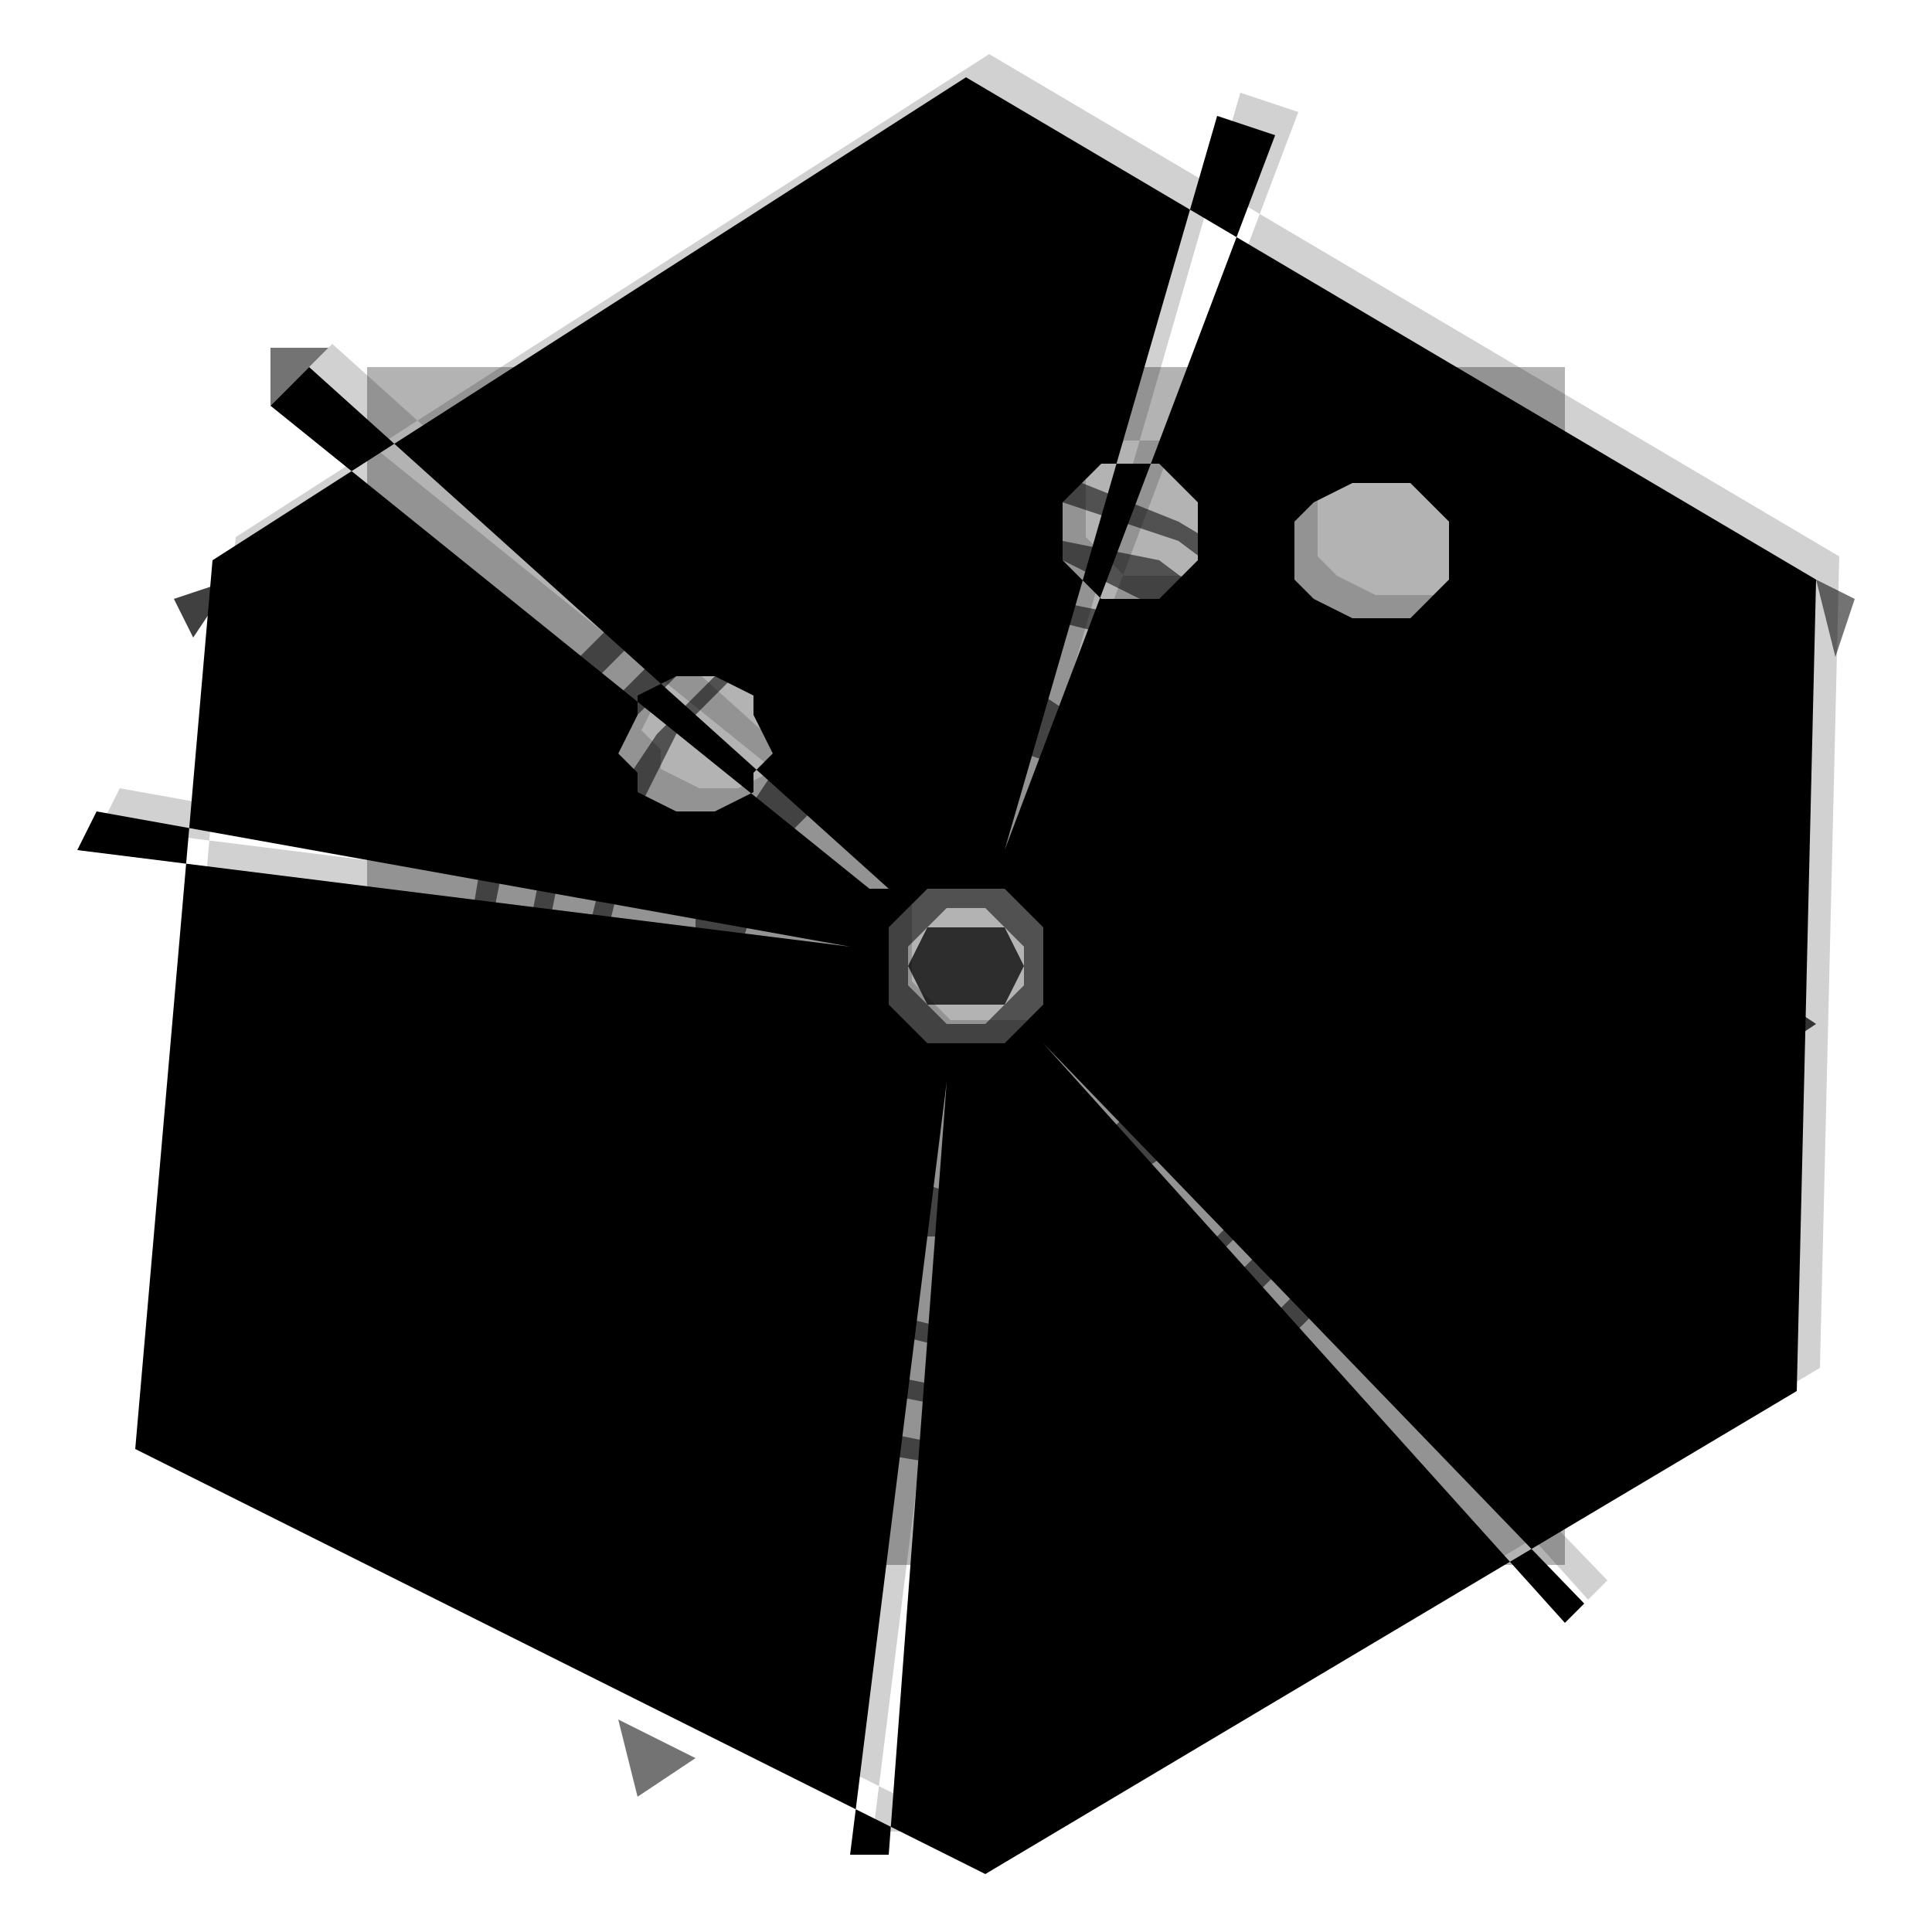
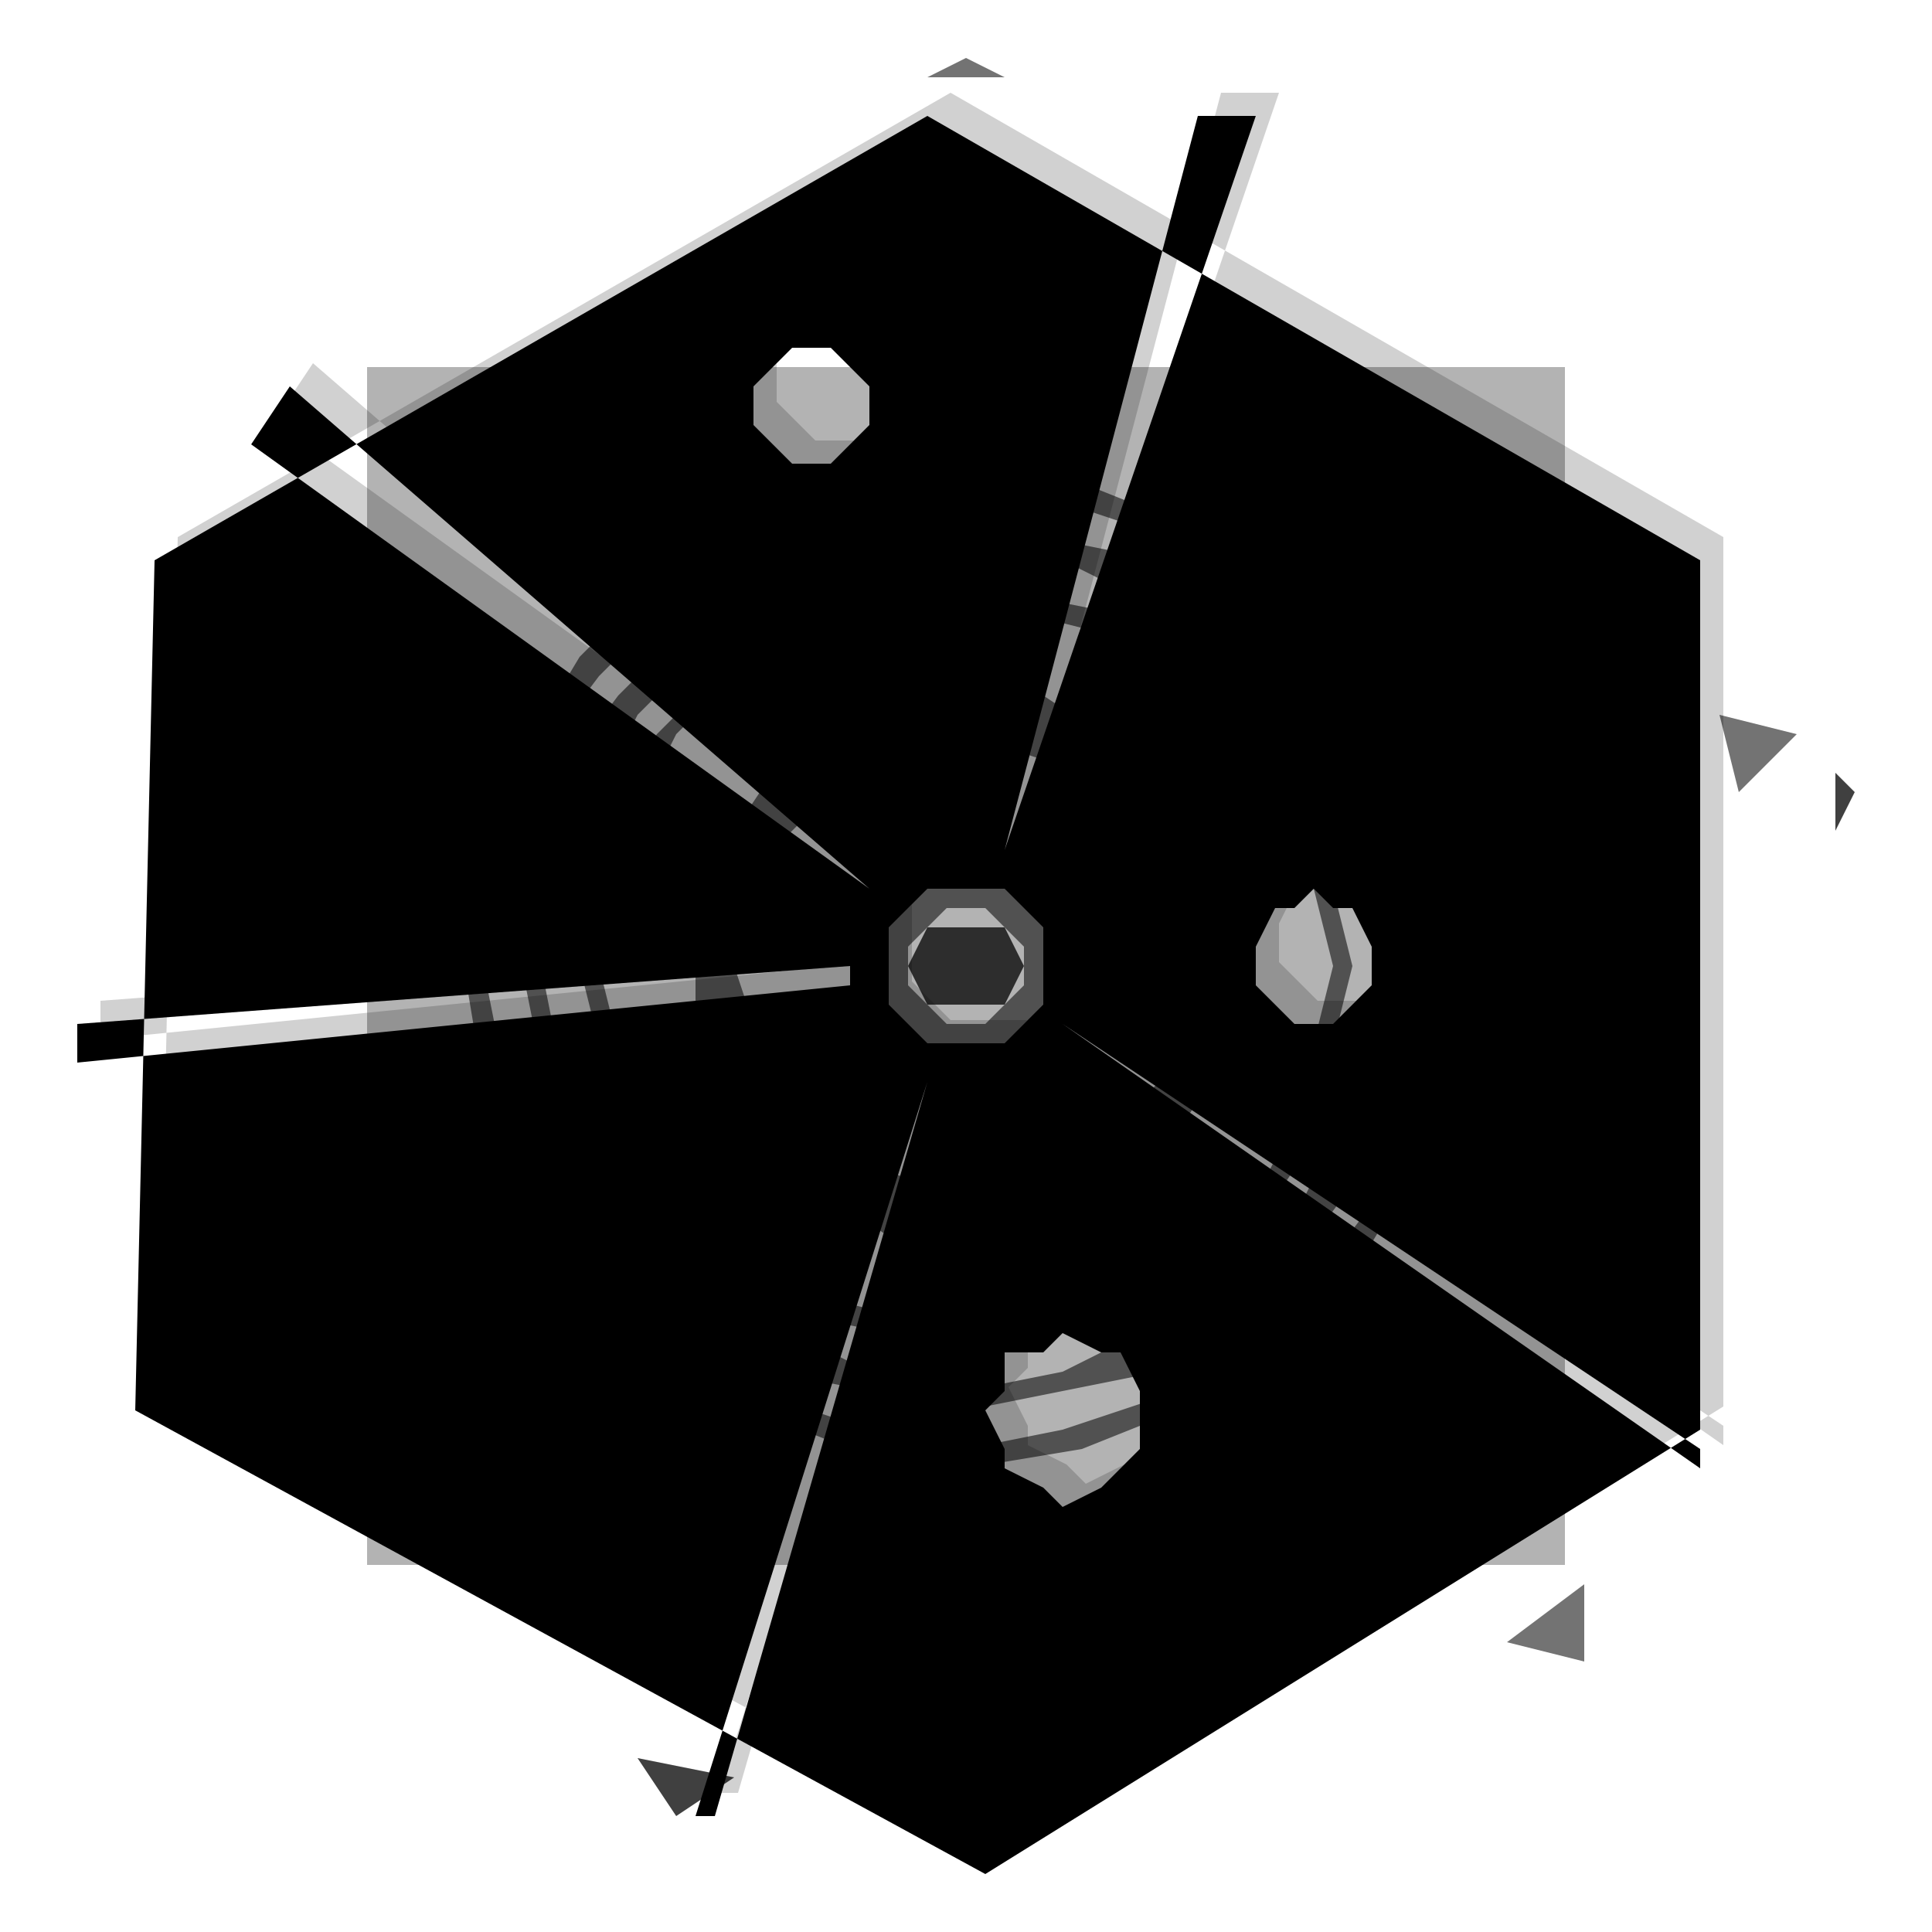
<svg xmlns="http://www.w3.org/2000/svg" viewBox="0 0 100 100" role="img" aria-label="@playform/ets-hook-dsh-replay-suggester - spike-star">
  <style>
		@media (prefers-reduced-motion: no-preference) {
			.ets-hook-dsh-replay-suggester-scene * { transform-box: view-box; transform-origin: 50% 50%; }
- 		.ets-hook-dsh-replay-suggester-counter { animation: ets-hook-dsh-replay-suggester-counter 28s linear -3s infinite; }
+ 		.ets-hook-dsh-replay-suggester-counter { animation: ets-hook-dsh-replay-suggester-counter 23s linear -4s infinite; }
		@keyframes ets-hook-dsh-replay-suggester-counter { to { transform: rotate(-360deg); } }
- 		.ets-hook-dsh-replay-suggester-breathe { animation: ets-hook-dsh-replay-suggester-breathe 6s ease-in-out -3s infinite; }
+ 		.ets-hook-dsh-replay-suggester-breathe { animation: ets-hook-dsh-replay-suggester-breathe 8s ease-in-out -4s infinite; }
		@keyframes ets-hook-dsh-replay-suggester-breathe { 50% { transform: scale(1.06); opacity: 0.85; } }
- 		.ets-hook-dsh-replay-suggester-fire { animation: ets-hook-dsh-replay-suggester-fire 2.6s ease-in-out infinite; }
+ 		.ets-hook-dsh-replay-suggester-fire { animation: ets-hook-dsh-replay-suggester-fire 2.7s ease-in-out infinite; }
		@keyframes ets-hook-dsh-replay-suggester-fire { 0%, 100% { opacity: 0.35; } 50% { opacity: 1; } }
- 		.ets-hook-dsh-replay-suggester-twinkle { animation: ets-hook-dsh-replay-suggester-twinkle 12s ease-in-out -3s infinite; }
+ 		.ets-hook-dsh-replay-suggester-twinkle { animation: ets-hook-dsh-replay-suggester-twinkle 7s ease-in-out -4s infinite; }
		@keyframes ets-hook-dsh-replay-suggester-twinkle { 0%, 100% { transform: scale(0.94); opacity: 0.4; } 50% { transform: scale(1.06); opacity: 1; } }
- 		.ets-hook-dsh-replay-suggester-trace { animation: ets-hook-dsh-replay-suggester-trace 5s ease-in-out -3s infinite; }
+ 		.ets-hook-dsh-replay-suggester-trace { animation: ets-hook-dsh-replay-suggester-trace 4s ease-in-out -4s infinite; }
		@keyframes ets-hook-dsh-replay-suggester-trace { 0%, 100% { transform: translate(0, 0); opacity: 1; } 50% { transform: translate(1.4px, -1.4px); opacity: 0.35; } }
		}
	</style>
  <defs>
    <path id="ets-hook-dsh-replay-suggester-0" d="M81,81 L19,81 L19,19 L81,19 Z" />
-     <path id="ets-hook-dsh-replay-suggester-1" d="M58,16 L57,18 L55,19 L54,18 L53,16 L54,15 L55,14 L57,15 Z" />
-     <path id="ets-hook-dsh-replay-suggester-2" d="M82,68 L81,69 L79,70 L77,69 L77,68 L77,66 L79,65 L81,66 Z" />
-     <path id="ets-hook-dsh-replay-suggester-3" d="M28,74 L28,76 L26,76 L24,76 L24,74 L24,72 L26,72 L28,72 Z" />
-     <path id="ets-hook-dsh-replay-suggester-4" d="M93,72 L51,97 L7,75 L11,29 L50,4 L94,30 Z M54,54 L82,83 L81,84 L54,54 Z M40,39 L39,40 L39,41 L37,42 L36,42 L35,42 L33,41 L33,40 L32,39 L33,37 L33,36 L35,35 L36,35 L37,35 L39,36 L39,37 Z M49,56 L46,96 L44,96 L49,56 Z M44,49 L4,44 L5,42 L44,49 Z M62,28 L62,29 L61,30 L60,31 L59,31 L57,31 L56,30 L55,29 L55,28 L55,26 L56,25 L57,24 L59,24 L60,24 L61,25 L62,26 Z M45,46 L14,21 L16,19 L46,46 Z M52,44 L63,6 L66,7 L52,44 Z M75,29 L75,30 L74,31 L73,32 L71,32 L70,32 L68,31 L67,30 L67,29 L67,27 L68,26 L70,25 L71,25 L73,25 L74,26 L75,27 Z M54,50 L54,52 L53,53 L52,54 L50,54 L48,54 L47,53 L46,52 L46,50 L46,48 L47,47 L48,46 L50,46 L52,46 L53,47 L54,48 Z" />
+     <path id="ets-hook-dsh-replay-suggester-1" d="M19,56 L18,58 L17,58 L15,58 L14,56 L15,54 L17,54 L18,54 Z" />
+     <path id="ets-hook-dsh-replay-suggester-2" d="M32,78 L32,79 L30,80 L28,79 L28,78 L28,76 L30,75 L32,76 Z" />
+     <path id="ets-hook-dsh-replay-suggester-3" d="M55,16 L54,18 L52,18 L51,18 L50,16 L51,14 L52,14 L54,14 Z" />
+     <path id="ets-hook-dsh-replay-suggester-4" d="M88,74 L51,97 L7,73 L8,29 L48,6 L88,29 Z M55,53 L88,75 L88,76 L55,53 Z M71,50 L71,51 L70,52 L69,53 L68,53 L67,53 L66,52 L65,51 L65,50 L65,49 L66,47 L67,47 L68,46 L69,47 L70,47 L71,49 Z M48,56 L37,94 L36,94 L48,56 Z M44,51 L4,55 L4,53 L44,50 Z M59,73 L59,75 L58,76 L57,77 L55,78 L54,77 L52,76 L52,75 L51,73 L52,72 L52,70 L54,70 L55,69 L57,70 L58,70 L59,72 Z M45,46 L13,23 L15,20 L45,46 Z M52,44 L62,6 L65,6 L52,44 Z M45,21 L45,22 L44,23 L43,24 L42,24 L41,24 L40,23 L39,22 L39,21 L39,20 L40,19 L41,18 L42,18 L43,18 L44,19 L45,20 Z M54,50 L54,52 L53,53 L52,54 L50,54 L48,54 L47,53 L46,52 L46,50 L46,48 L47,47 L48,46 L50,46 L52,46 L53,47 L54,48 Z" />
    <path id="ets-hook-dsh-replay-suggester-5" d="M64,50 L64,54 L62,57 L60,60 L57,62 L54,64 L50,64 L46,64 L43,62 L40,60 L38,57 L36,54 L36,50 L36,46 L38,43 L40,40 L43,38 L46,36 L50,36 L54,36 L57,38 L60,40 L62,43 L64,46 Z M62,50 L61,53 L60,56 L58,58 L56,60 L53,61 L50,62 L47,61 L44,60 L42,58 L40,56 L39,53 L38,50 L39,47 L40,44 L42,42 L44,40 L47,39 L50,38 L53,39 L56,40 L58,42 L60,44 L61,47 Z" />
    <path id="ets-hook-dsh-replay-suggester-6" d="M55,50 L55,52 L54,54 L52,55 L50,55 L48,55 L46,54 L45,52 L45,50 L45,48 L46,46 L48,45 L50,45 L52,45 L54,46 L55,48 Z M53,50 L53,51 L52,52 L51,53 L50,53 L49,53 L48,52 L47,51 L47,50 L47,49 L48,48 L49,47 L50,47 L51,47 L52,48 L53,49 Z" />
    <path id="ets-hook-dsh-replay-suggester-7" d="M70,50 L69,54 L68,59 L66,62 L62,66 L59,68 L54,69 L50,70 L46,69 L41,68 L38,66 L34,62 L32,59 L31,54 L30,50 L31,46 L32,41 L34,38 L38,34 L41,32 L46,31 L50,30 L54,31 L59,32 L62,34 L66,38 L68,41 L69,46 Z M69,50 L68,54 L67,58 L65,62 L62,65 L58,67 L54,68 L50,69 L46,68 L42,67 L38,65 L35,62 L33,58 L32,54 L31,50 L32,46 L33,42 L35,38 L38,35 L42,33 L46,32 L50,31 L54,32 L58,33 L62,35 L65,38 L67,42 L68,46 Z" />
    <path id="ets-hook-dsh-replay-suggester-8" d="M73,50 L72,55 L71,60 L68,64 L64,68 L60,71 L55,72 L50,73 L45,72 L40,71 L36,68 L32,64 L29,60 L28,55 L27,50 L28,45 L29,40 L32,36 L36,32 L40,29 L45,28 L50,27 L55,28 L60,29 L64,32 L68,36 L71,40 L72,45 Z M72,50 L71,55 L69,59 L67,63 L63,67 L59,69 L55,71 L50,72 L45,71 L41,69 L37,67 L33,63 L31,59 L29,55 L28,50 L29,45 L31,41 L33,37 L37,33 L41,31 L45,29 L50,28 L55,29 L59,31 L63,33 L67,37 L69,41 L71,45 Z" />
    <path id="ets-hook-dsh-replay-suggester-9" d="M76,50 L75,56 L73,61 L70,66 L66,70 L61,73 L56,75 L50,76 L44,75 L39,73 L34,70 L30,66 L27,61 L25,56 L24,50 L25,44 L27,39 L30,34 L34,30 L39,27 L44,25 L50,24 L56,25 L61,27 L66,30 L70,34 L73,39 L75,44 Z M75,50 L74,55 L72,61 L69,65 L65,69 L61,72 L55,74 L50,75 L45,74 L39,72 L35,69 L31,65 L28,61 L26,55 L25,50 L26,45 L28,39 L31,35 L35,31 L39,28 L45,26 L50,25 L55,26 L61,28 L65,31 L69,35 L72,39 L74,45 Z" />
    <path id="ets-hook-dsh-replay-suggester-10" d="M74,57 L73,58 L73,58 L72,57 L73,56 L73,56 Z" />
    <path id="ets-hook-dsh-replay-suggester-11" d="M33,66 L33,67 L32,67 L32,66 L32,66 L33,66 Z" />
    <path id="ets-hook-dsh-replay-suggester-12" d="M45,27 L45,27 L44,27 L44,27 L44,26 L45,26 Z" />
-     <path id="ets-hook-dsh-replay-suggester-13" d="M94,30 L96,31 L95,34 Z" />
-     <path id="ets-hook-dsh-replay-suggester-14" d="M91,51 L94,53 L91,55 Z" />
-     <path id="ets-hook-dsh-replay-suggester-15" d="M36,91 L33,93 L32,89 Z" />
-     <path id="ets-hook-dsh-replay-suggester-16" d="M10,33 L9,31 L12,30 Z" />
-     <path id="ets-hook-dsh-replay-suggester-17" d="M14,21 L14,18 L17,18 Z" />
+     <path id="ets-hook-dsh-replay-suggester-13" d="M82,82 L82,86 L78,85 Z" />
+     <path id="ets-hook-dsh-replay-suggester-14" d="M95,40 L96,41 L95,43 Z" />
+     <path id="ets-hook-dsh-replay-suggester-15" d="M89,37 L93,38 L90,41 Z" />
+     <path id="ets-hook-dsh-replay-suggester-16" d="M38,92 L35,94 L33,91 Z" />
+     <path id="ets-hook-dsh-replay-suggester-17" d="M48,4 L50,3 L52,4 Z" />
    <path id="ets-hook-dsh-replay-suggester-18" d="M53,50 L52,52 L51,52 L49,52 L48,52 L47,50 L48,48 L49,48 L51,48 L52,48 Z" />
  </defs>
  <g class="ets-hook-dsh-replay-suggester-scene">
    <g fill="currentColor" fill-opacity="0.3" fill-rule="evenodd">
      <use class="ets-hook-dsh-replay-suggester-breathe" href="#ets-hook-dsh-replay-suggester-0" />
    </g>
    <g fill="currentColor" fill-opacity="0.55" fill-rule="evenodd">
-       <use class="ets-hook-dsh-replay-suggester-fire" style="animation-delay:-3.00s" href="#ets-hook-dsh-replay-suggester-1" />
-       <use class="ets-hook-dsh-replay-suggester-fire" style="animation-delay:-3.18s" href="#ets-hook-dsh-replay-suggester-2" />
-       <use class="ets-hook-dsh-replay-suggester-fire" style="animation-delay:-3.36s" href="#ets-hook-dsh-replay-suggester-3" />
+       <use class="ets-hook-dsh-replay-suggester-fire" style="animation-delay:-4.00s" href="#ets-hook-dsh-replay-suggester-1" />
+       <use class="ets-hook-dsh-replay-suggester-fire" style="animation-delay:-4.18s" href="#ets-hook-dsh-replay-suggester-2" />
+       <use class="ets-hook-dsh-replay-suggester-fire" style="animation-delay:-4.36s" href="#ets-hook-dsh-replay-suggester-3" />
    </g>
    <g fill="currentColor" fill-opacity="1" fill-rule="evenodd">
      <use href="#ets-hook-dsh-replay-suggester-4" />
    </g>
    <g fill="currentColor" fill-opacity="0.55" fill-rule="evenodd">
      <use class="ets-hook-dsh-replay-suggester-breathe" href="#ets-hook-dsh-replay-suggester-5" />
      <use class="ets-hook-dsh-replay-suggester-breathe" href="#ets-hook-dsh-replay-suggester-6" />
      <use class="ets-hook-dsh-replay-suggester-breathe" href="#ets-hook-dsh-replay-suggester-7" />
      <use class="ets-hook-dsh-replay-suggester-breathe" href="#ets-hook-dsh-replay-suggester-8" />
      <use class="ets-hook-dsh-replay-suggester-breathe" href="#ets-hook-dsh-replay-suggester-9" />
      <use class="ets-hook-dsh-replay-suggester-counter" href="#ets-hook-dsh-replay-suggester-10" />
      <use class="ets-hook-dsh-replay-suggester-counter" href="#ets-hook-dsh-replay-suggester-11" />
      <use class="ets-hook-dsh-replay-suggester-counter" href="#ets-hook-dsh-replay-suggester-12" />
      <use class="ets-hook-dsh-replay-suggester-twinkle" href="#ets-hook-dsh-replay-suggester-13" />
    </g>
    <g fill="currentColor" fill-opacity="0.75" fill-rule="evenodd">
      <use class="ets-hook-dsh-replay-suggester-twinkle" href="#ets-hook-dsh-replay-suggester-14" />
    </g>
    <g fill="currentColor" fill-opacity="0.55" fill-rule="evenodd">
      <use class="ets-hook-dsh-replay-suggester-twinkle" href="#ets-hook-dsh-replay-suggester-15" />
    </g>
    <g fill="currentColor" fill-opacity="0.75" fill-rule="evenodd">
      <use class="ets-hook-dsh-replay-suggester-twinkle" href="#ets-hook-dsh-replay-suggester-16" />
    </g>
    <g fill="currentColor" fill-opacity="0.55" fill-rule="evenodd">
      <use class="ets-hook-dsh-replay-suggester-twinkle" href="#ets-hook-dsh-replay-suggester-17" />
    </g>
    <g fill="currentColor" fill-opacity="0.75" fill-rule="evenodd">
      <use class="ets-hook-dsh-replay-suggester-breathe" href="#ets-hook-dsh-replay-suggester-18" />
    </g>
    <g class="ets-hook-dsh-replay-suggester-trace" fill="currentColor" fill-opacity="0.18" fill-rule="evenodd" stroke="none">
      <g transform="translate(1.2,-1.2)">
        <use href="#ets-hook-dsh-replay-suggester-4" />
      </g>
    </g>
  </g>
</svg>
